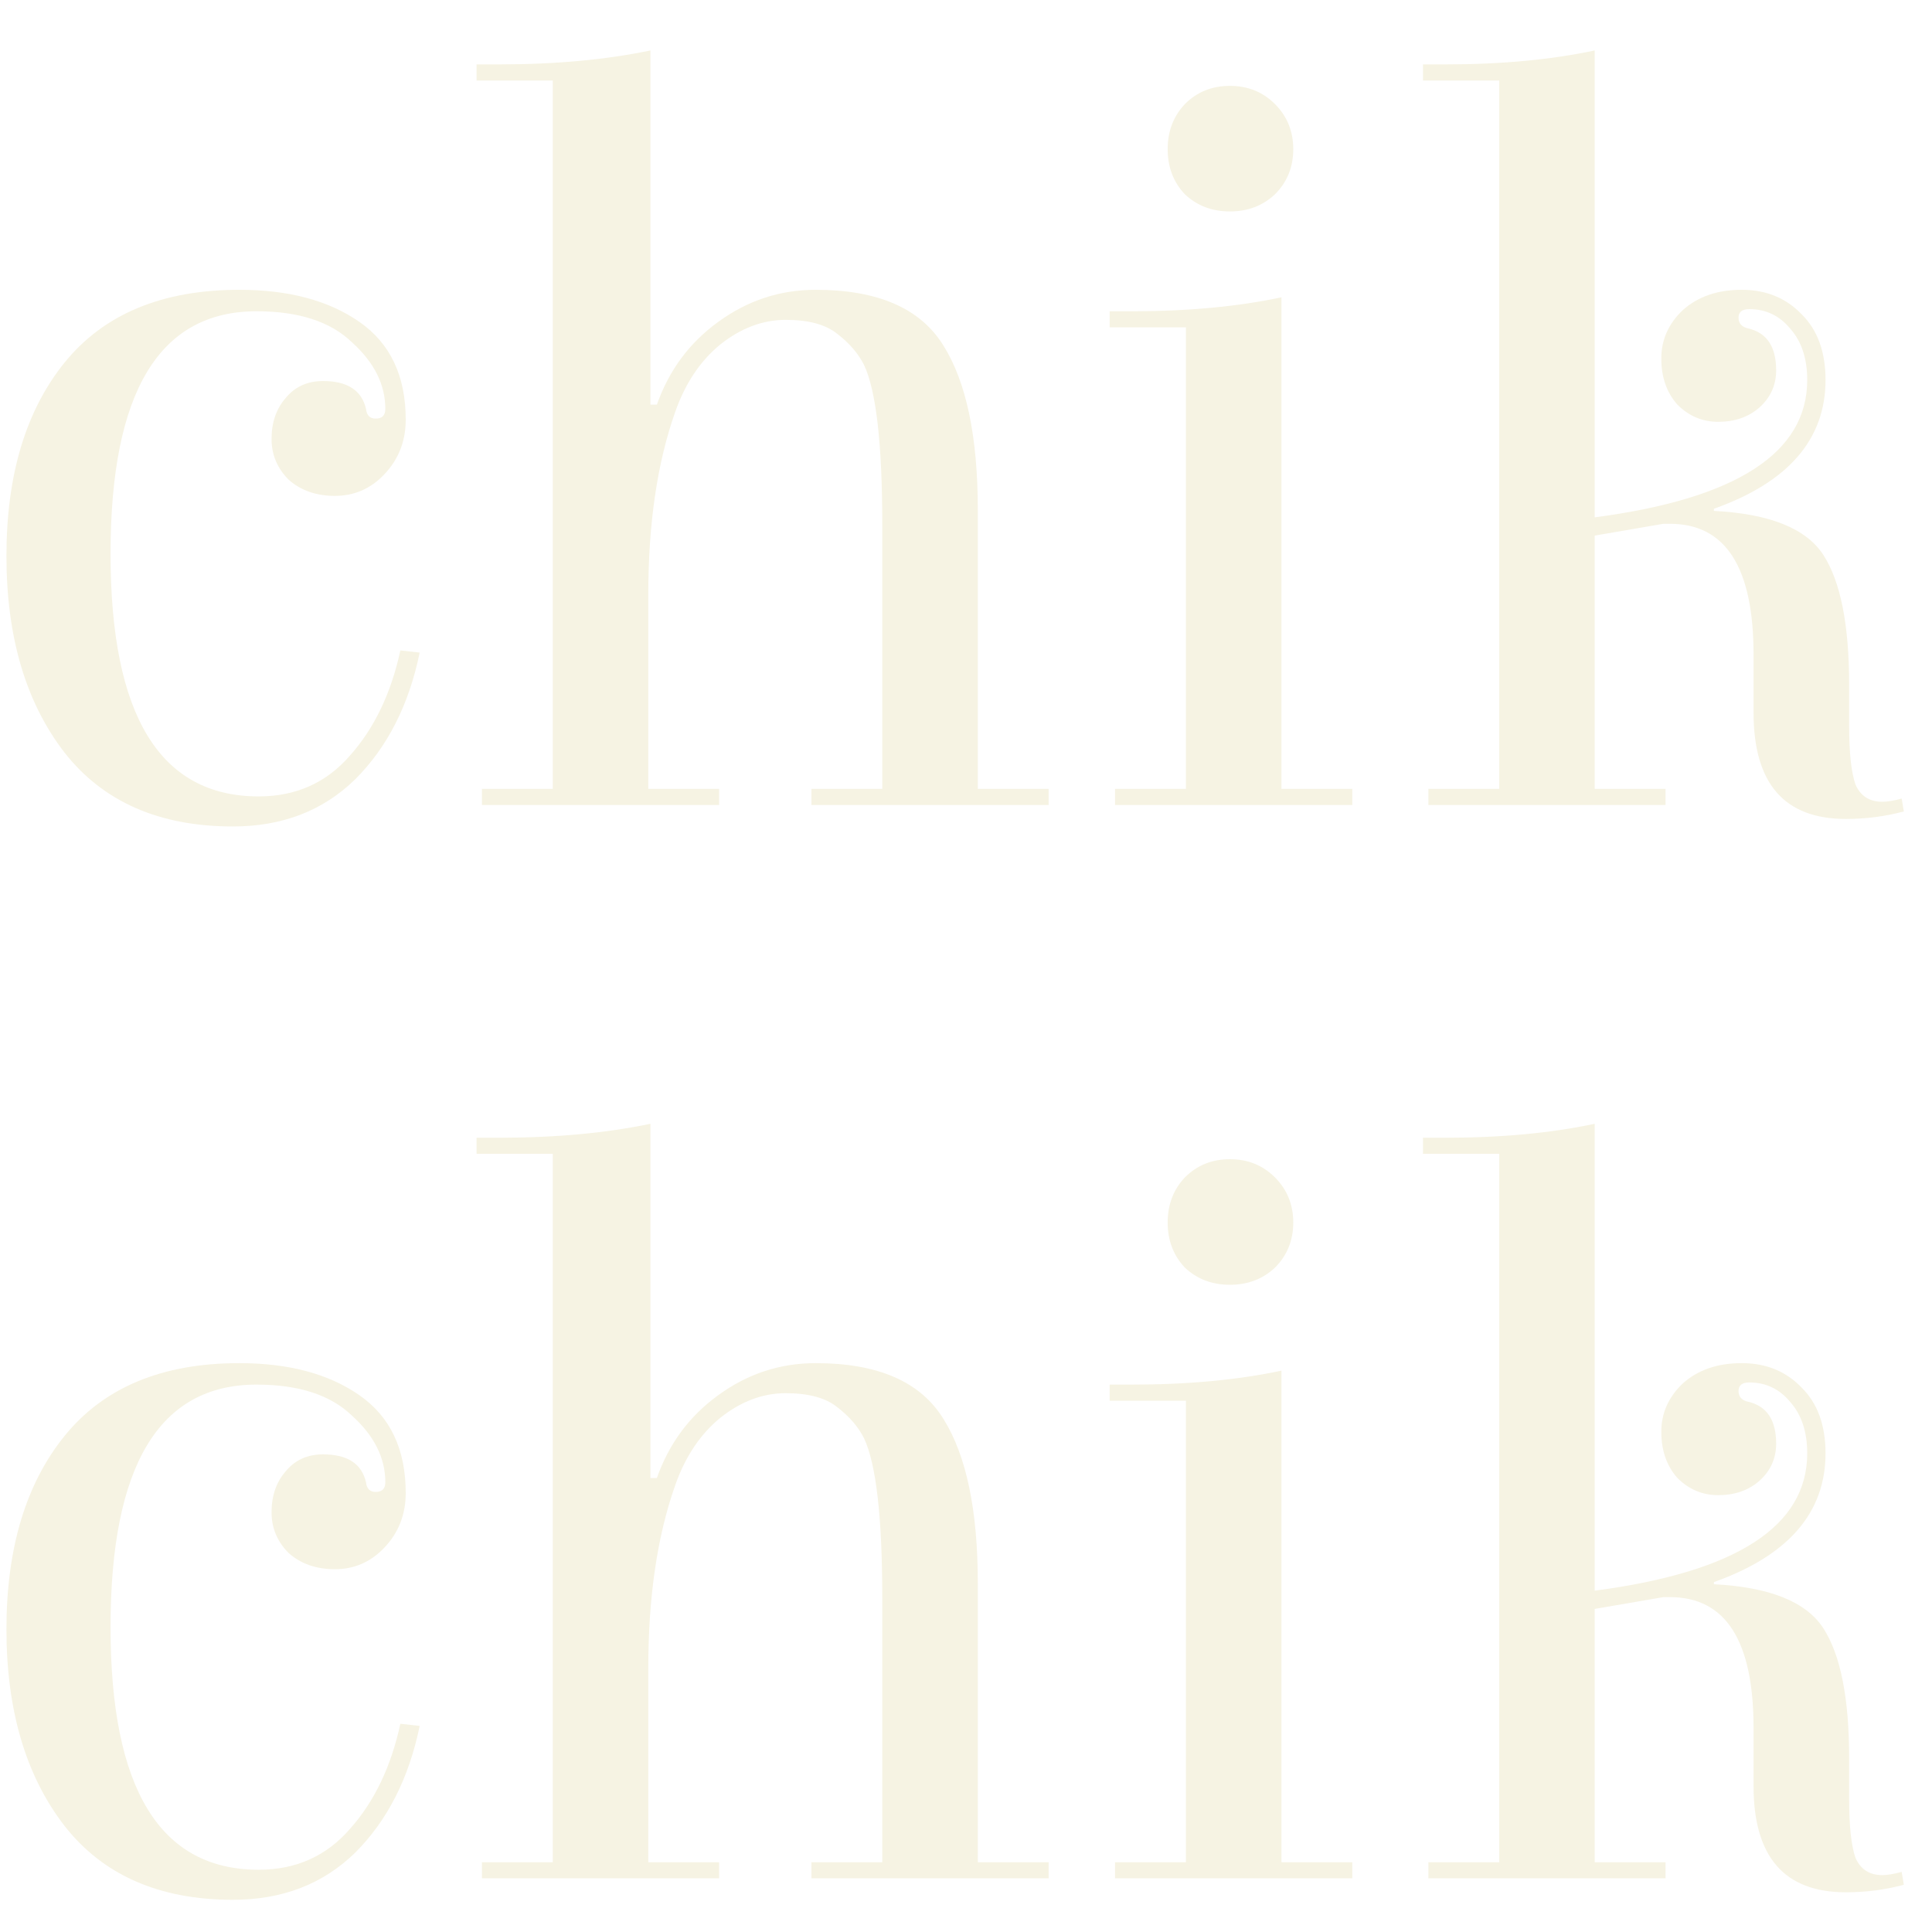
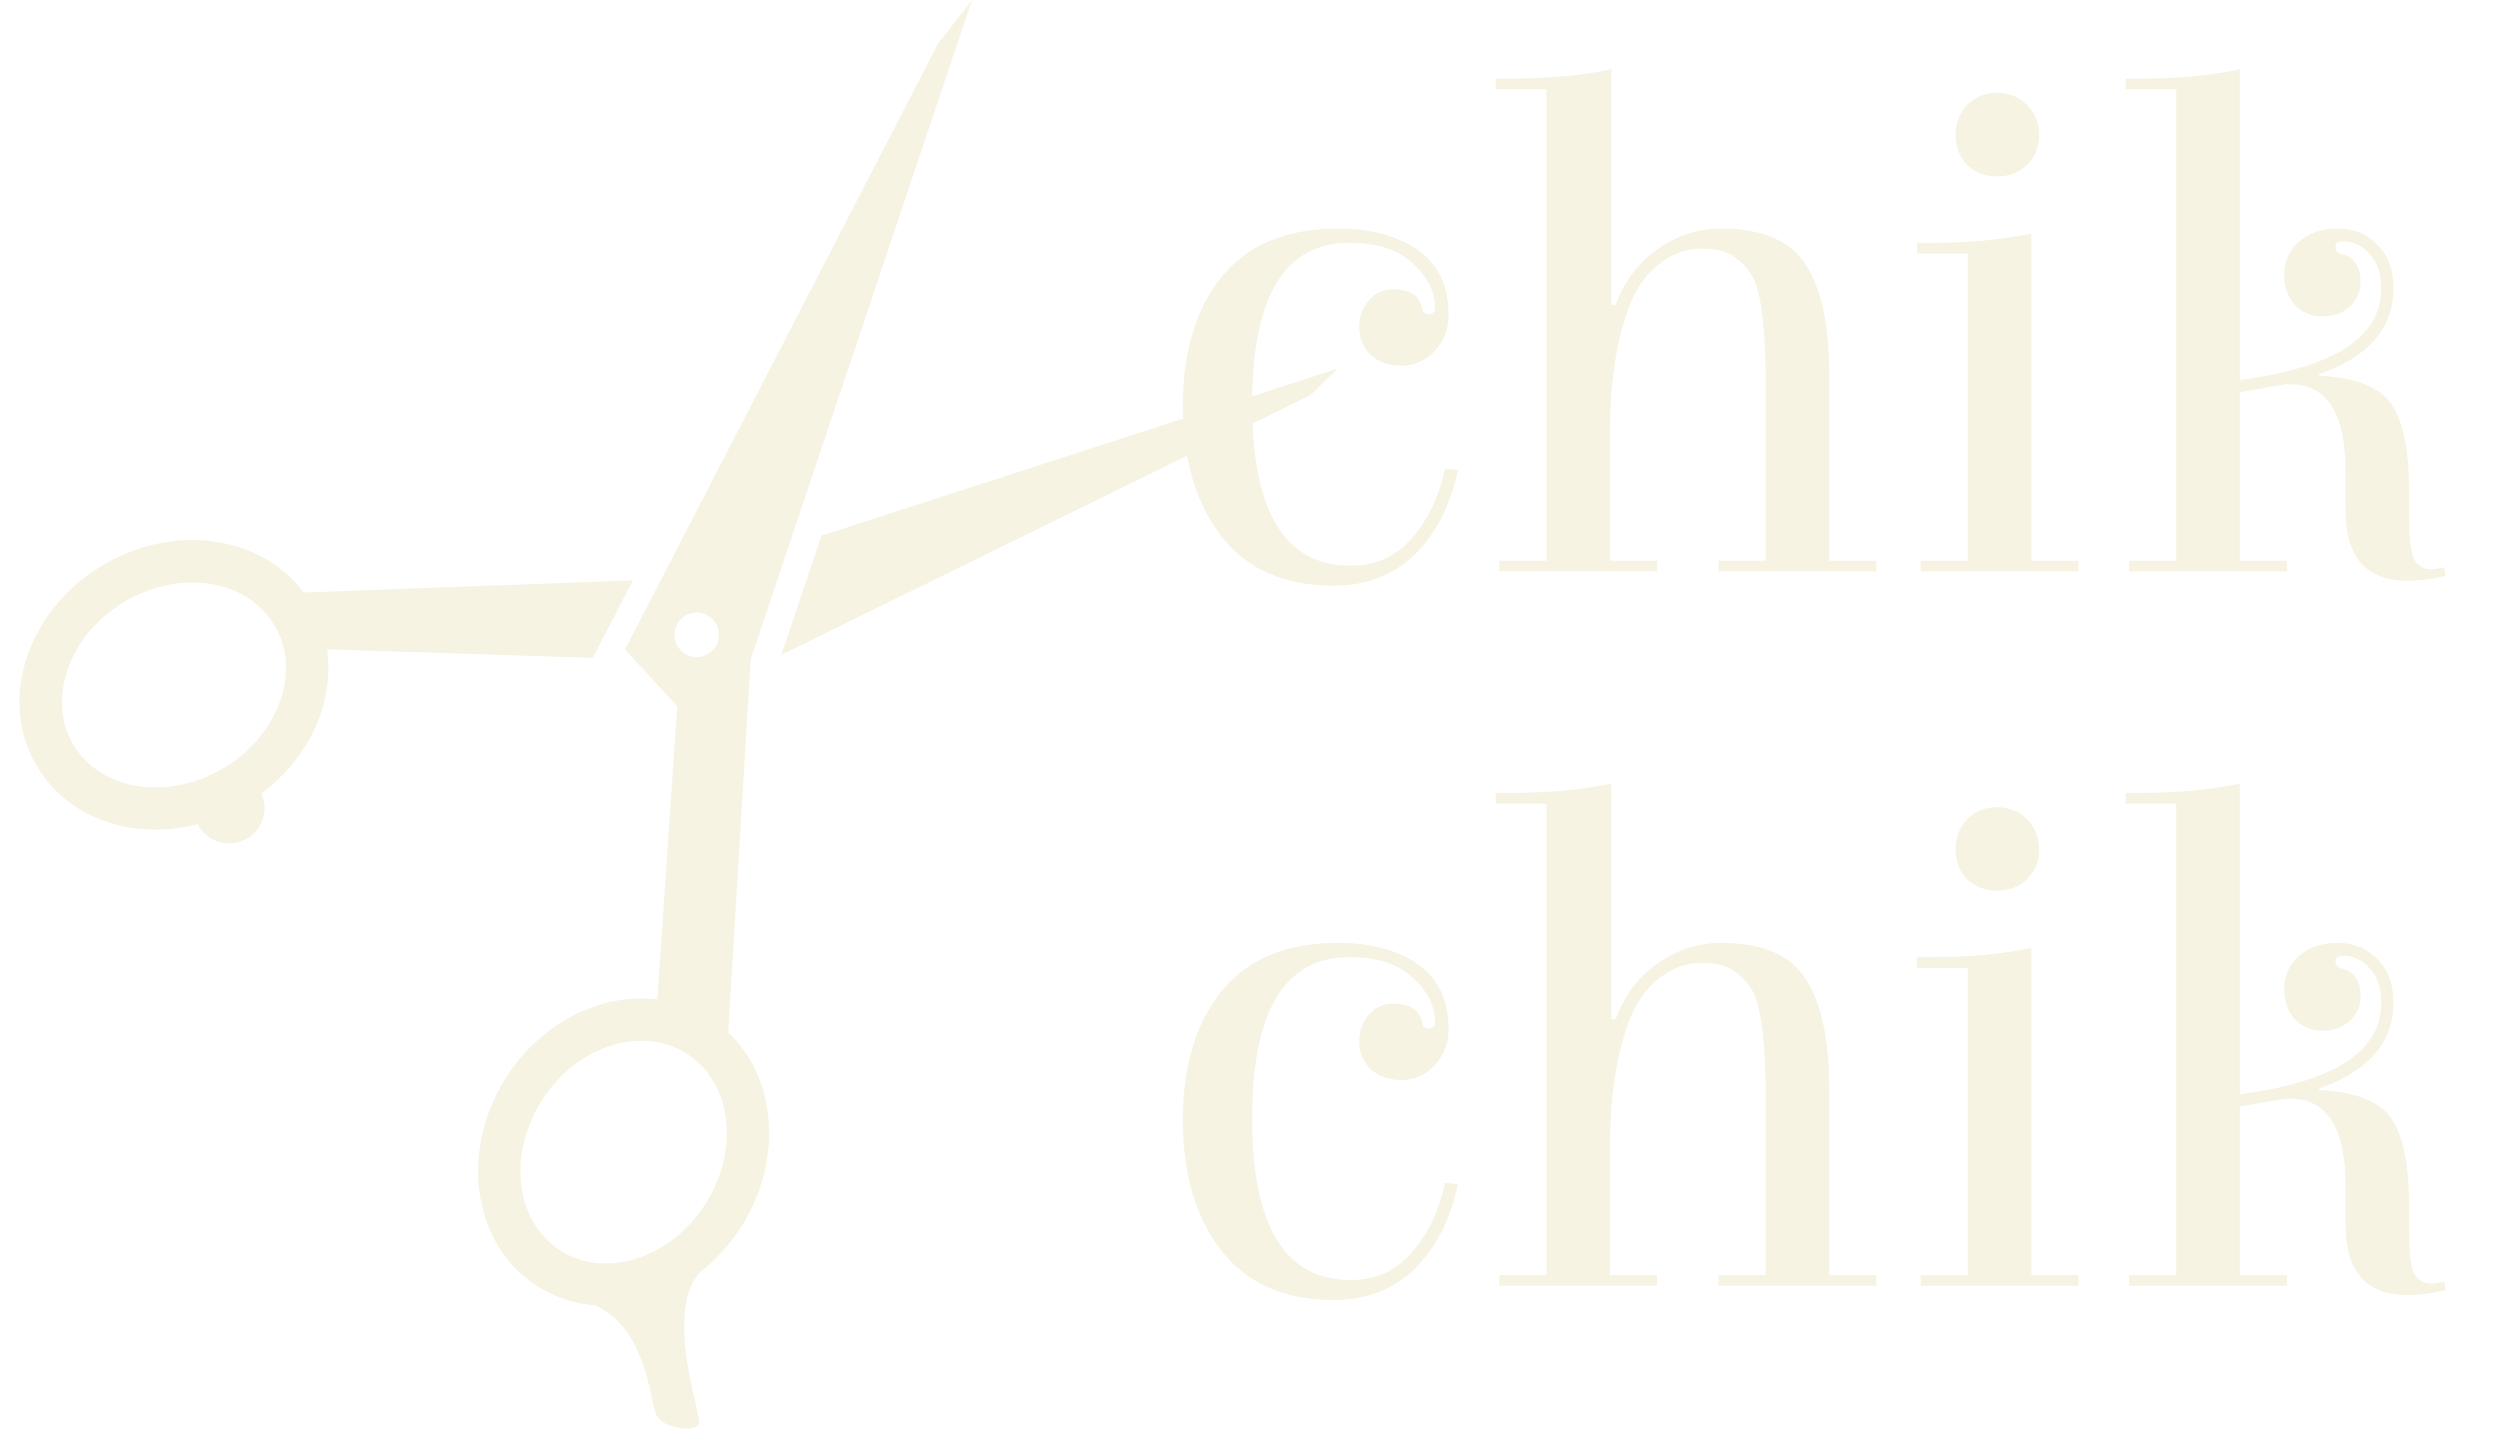
- <svg xmlns="http://www.w3.org/2000/svg" width="36" height="36" viewBox="0 0 36 36" fill="none">
-   <path d="M4.78 5.8C2.967 5.8 2.06 7.307 2.06 10.32C2.06 13.333 2.98 14.84 4.82 14.84C5.513 14.84 6.08 14.587 6.52 14.08C6.973 13.573 7.287 12.92 7.46 12.12L7.82 12.16C7.62 13.133 7.22 13.92 6.62 14.52C6.02 15.107 5.26 15.4 4.34 15.4C2.967 15.4 1.92 14.94 1.2 14.02C0.48 13.087 0.12 11.867 0.12 10.36C0.12 8.853 0.48 7.653 1.2 6.76C1.933 5.853 3.02 5.4 4.46 5.4C5.38 5.4 6.127 5.6 6.7 6C7.273 6.4 7.56 7.007 7.56 7.82C7.56 8.22 7.427 8.56 7.16 8.84C6.907 9.107 6.6 9.24 6.24 9.24C5.893 9.24 5.607 9.14 5.38 8.94C5.167 8.727 5.06 8.473 5.06 8.18C5.06 7.873 5.147 7.62 5.32 7.42C5.493 7.207 5.727 7.1 6.02 7.1C6.473 7.1 6.74 7.273 6.82 7.62C6.833 7.74 6.893 7.8 7 7.8C7.12 7.8 7.18 7.74 7.18 7.62C7.18 7.167 6.973 6.753 6.56 6.38C6.16 5.993 5.567 5.8 4.78 5.8Z" fill="#F6F3E3" />
-   <path d="M13.4 14.7V15H8.98V14.7H10.3V1.5H8.88V1.2H9.3C10.353 1.2 11.293 1.113 12.12 0.94V7.54H12.24C12.466 6.9 12.846 6.387 13.38 6C13.926 5.6 14.533 5.4 15.2 5.4C16.36 5.4 17.153 5.747 17.58 6.44C18.006 7.12 18.22 8.14 18.22 9.5V14.7H19.54V15H15.12V14.7H16.44V9.78C16.44 8.273 16.326 7.28 16.1 6.8C15.993 6.587 15.826 6.393 15.6 6.22C15.386 6.047 15.066 5.96 14.64 5.96C14.213 5.96 13.806 6.113 13.42 6.42C13.046 6.727 12.766 7.147 12.58 7.68C12.246 8.627 12.08 9.76 12.08 11.08V14.7H13.4Z" fill="#F6F3E3" />
-   <path d="M23.878 14.7H25.198V15H20.777V14.7H22.098V6.1H20.677V5.8H21.098C22.137 5.8 23.064 5.713 23.878 5.54V14.7ZM22.078 3.62C21.864 3.393 21.758 3.113 21.758 2.78C21.758 2.447 21.864 2.167 22.078 1.94C22.304 1.713 22.584 1.6 22.918 1.6C23.251 1.6 23.531 1.713 23.758 1.94C23.984 2.167 24.098 2.447 24.098 2.78C24.098 3.113 23.984 3.393 23.758 3.62C23.531 3.833 23.251 3.94 22.918 3.94C22.584 3.94 22.304 3.833 22.078 3.62Z" fill="#F6F3E3" />
-   <path d="M30.995 9.76L29.715 9.98V14.7H31.035V15H26.616V14.7H27.936V1.5H26.515V1.2H26.936C27.976 1.2 28.902 1.113 29.715 0.94V9.64C32.355 9.293 33.675 8.44 33.675 7.08C33.675 6.68 33.569 6.36 33.355 6.12C33.156 5.88 32.902 5.76 32.596 5.76C32.462 5.76 32.395 5.813 32.395 5.92C32.395 6.027 32.456 6.093 32.575 6.12C32.922 6.2 33.096 6.46 33.096 6.9C33.096 7.18 32.989 7.413 32.776 7.6C32.575 7.773 32.322 7.86 32.016 7.86C31.722 7.86 31.469 7.753 31.256 7.54C31.055 7.313 30.956 7.027 30.956 6.68C30.956 6.333 31.089 6.033 31.355 5.78C31.636 5.527 32.002 5.4 32.456 5.4C32.909 5.4 33.282 5.553 33.575 5.86C33.869 6.153 34.016 6.56 34.016 7.08C34.016 8.187 33.322 8.987 31.936 9.48V9.52C32.975 9.573 33.656 9.847 33.975 10.34C34.295 10.833 34.456 11.64 34.456 12.76V13.52C34.456 14.027 34.495 14.393 34.575 14.62C34.669 14.833 34.836 14.94 35.075 14.94C35.169 14.94 35.289 14.92 35.435 14.88L35.475 15.12C35.129 15.213 34.769 15.26 34.395 15.26C33.249 15.26 32.675 14.6 32.675 13.28V12.2C32.675 10.573 32.156 9.76 31.116 9.76H30.995Z" fill="#F6F3E3" />
-   <path d="M4.78 25.8C2.967 25.8 2.06 27.307 2.06 30.32C2.06 33.333 2.98 34.84 4.82 34.84C5.513 34.84 6.08 34.587 6.52 34.08C6.973 33.573 7.287 32.92 7.46 32.12L7.82 32.16C7.62 33.133 7.22 33.92 6.62 34.52C6.02 35.107 5.26 35.4 4.34 35.4C2.967 35.4 1.92 34.94 1.2 34.02C0.48 33.087 0.12 31.867 0.12 30.36C0.12 28.853 0.48 27.653 1.2 26.76C1.933 25.853 3.02 25.4 4.46 25.4C5.38 25.4 6.127 25.6 6.7 26C7.273 26.4 7.56 27.007 7.56 27.82C7.56 28.22 7.427 28.56 7.16 28.84C6.907 29.107 6.6 29.24 6.24 29.24C5.893 29.24 5.607 29.14 5.38 28.94C5.167 28.727 5.06 28.473 5.06 28.18C5.06 27.873 5.147 27.62 5.32 27.42C5.493 27.207 5.727 27.1 6.02 27.1C6.473 27.1 6.74 27.273 6.82 27.62C6.833 27.74 6.893 27.8 7 27.8C7.12 27.8 7.18 27.74 7.18 27.62C7.18 27.167 6.973 26.753 6.56 26.38C6.16 25.993 5.567 25.8 4.78 25.8Z" fill="#F6F3E3" />
-   <path d="M13.4 34.7V35H8.98V34.7H10.3V21.5H8.88V21.2H9.3C10.353 21.2 11.293 21.113 12.12 20.94V27.54H12.24C12.466 26.9 12.846 26.387 13.38 26C13.926 25.6 14.533 25.4 15.2 25.4C16.36 25.4 17.153 25.747 17.58 26.44C18.006 27.12 18.22 28.14 18.22 29.5V34.7H19.54V35H15.12V34.7H16.44V29.78C16.44 28.273 16.326 27.28 16.1 26.8C15.993 26.587 15.826 26.393 15.6 26.22C15.386 26.047 15.066 25.96 14.64 25.96C14.213 25.96 13.806 26.113 13.42 26.42C13.046 26.727 12.766 27.147 12.58 27.68C12.246 28.627 12.08 29.76 12.08 31.08V34.7H13.4Z" fill="#F6F3E3" />
-   <path d="M23.878 34.7H25.198V35H20.777V34.7H22.098V26.1H20.677V25.8H21.098C22.137 25.8 23.064 25.713 23.878 25.54V34.7ZM22.078 23.62C21.864 23.393 21.758 23.113 21.758 22.78C21.758 22.447 21.864 22.167 22.078 21.94C22.304 21.713 22.584 21.6 22.918 21.6C23.251 21.6 23.531 21.713 23.758 21.94C23.984 22.167 24.098 22.447 24.098 22.78C24.098 23.113 23.984 23.393 23.758 23.62C23.531 23.833 23.251 23.94 22.918 23.94C22.584 23.94 22.304 23.833 22.078 23.62Z" fill="#F6F3E3" />
-   <path d="M30.995 29.76L29.715 29.98V34.7H31.035V35H26.616V34.7H27.936V21.5H26.515V21.2H26.936C27.976 21.2 28.902 21.113 29.715 20.94V29.64C32.355 29.293 33.675 28.44 33.675 27.08C33.675 26.68 33.569 26.36 33.355 26.12C33.156 25.88 32.902 25.76 32.596 25.76C32.462 25.76 32.395 25.813 32.395 25.92C32.395 26.027 32.456 26.093 32.575 26.12C32.922 26.2 33.096 26.46 33.096 26.9C33.096 27.18 32.989 27.413 32.776 27.6C32.575 27.773 32.322 27.86 32.016 27.86C31.722 27.86 31.469 27.753 31.256 27.54C31.055 27.313 30.956 27.027 30.956 26.68C30.956 26.333 31.089 26.033 31.355 25.78C31.636 25.527 32.002 25.4 32.456 25.4C32.909 25.4 33.282 25.553 33.575 25.86C33.869 26.153 34.016 26.56 34.016 27.08C34.016 28.187 33.322 28.987 31.936 29.48V29.52C32.975 29.573 33.656 29.847 33.975 30.34C34.295 30.833 34.456 31.64 34.456 32.76V33.52C34.456 34.027 34.495 34.393 34.575 34.62C34.669 34.833 34.836 34.94 35.075 34.94C35.169 34.94 35.289 34.92 35.435 34.88L35.475 35.12C35.129 35.213 34.769 35.26 34.395 35.26C33.249 35.26 32.675 34.6 32.675 33.28V32.2C32.675 30.573 32.156 29.76 31.116 29.76H30.995Z" fill="#F6F3E3" />
+ <svg xmlns="http://www.w3.org/2000/svg" width="70" height="40" viewBox="0 0 70 40" fill="none">
+   <path d="M36.694 11.065L37.456 10.32L22.999 14.999L21.878 18.335L36.694 11.065Z" fill="#F6F3E3" />
+   <path d="M17.722 16.25L8.504 16.59C8.419 16.476 8.327 16.366 8.228 16.264C6.941 14.925 4.687 14.743 2.87 15.829C1.861 16.431 1.112 17.339 0.759 18.385C0.395 19.463 0.495 20.558 1.04 21.468C1.174 21.694 1.334 21.903 1.516 22.091C2.501 23.114 4.051 23.461 5.539 23.079C5.581 23.16 5.633 23.241 5.7 23.311C6.081 23.705 6.71 23.718 7.105 23.338C7.414 23.04 7.486 22.591 7.322 22.22C8.104 21.633 8.687 20.85 8.985 19.967C9.189 19.366 9.241 18.76 9.159 18.183L16.599 18.42L17.722 16.25ZM7.855 19.59C7.594 20.368 7.028 21.048 6.261 21.505C4.915 22.31 3.28 22.209 2.372 21.268C2.253 21.143 2.148 21.007 2.06 20.861C1.697 20.255 1.636 19.512 1.886 18.769C2.148 17.991 2.714 17.312 3.479 16.853C4.825 16.048 6.462 16.148 7.368 17.091C7.487 17.215 7.592 17.353 7.68 17.499C8.046 18.104 8.106 18.848 7.855 19.59Z" fill="#F6F3E3" />
+   <path d="M19.574 39.85C19.637 39.594 18.581 36.724 19.603 35.621C20.036 35.282 20.419 34.867 20.73 34.39C21.884 32.614 21.789 30.355 20.502 29.018C20.467 28.982 20.427 28.95 20.39 28.914L21.019 18.464L27.216 0.001L26.264 1.224L17.499 18.186L18.962 19.775L18.406 27.98C17.896 27.92 17.363 27.965 16.828 28.121C15.77 28.434 14.835 29.147 14.194 30.132C13.039 31.908 13.134 34.167 14.421 35.505C14.603 35.691 14.807 35.86 15.026 36.001C15.521 36.324 16.078 36.505 16.663 36.551C18.102 37.194 18.194 39.188 18.367 39.599C18.542 40.014 19.506 40.121 19.574 39.85ZM19.058 18.209C18.82 17.96 18.828 17.566 19.076 17.327C19.324 17.09 19.718 17.096 19.957 17.345C20.195 17.592 20.188 17.988 19.94 18.226C19.691 18.465 19.296 18.457 19.058 18.209ZM17.76 35.258C17.007 35.48 16.267 35.388 15.675 35.005C15.531 34.911 15.398 34.802 15.279 34.676C14.371 33.735 14.335 32.094 15.19 30.782C15.676 30.032 16.377 29.495 17.165 29.262C17.918 29.039 18.656 29.131 19.248 29.514C19.392 29.609 19.525 29.719 19.644 29.844C20.552 30.786 20.587 32.425 19.733 33.74C19.246 34.486 18.545 35.027 17.76 35.258Z" fill="#F6F3E3" />
+   <path d="M37.78 6.8C35.967 6.8 35.06 8.307 35.06 11.32C35.06 14.333 35.98 15.84 37.82 15.84C38.513 15.84 39.08 15.587 39.52 15.08C39.973 14.573 40.287 13.92 40.46 13.12L40.82 13.16C40.62 14.133 40.22 14.92 39.62 15.52C39.02 16.107 38.26 16.4 37.34 16.4C35.967 16.4 34.92 15.94 34.2 15.02C33.48 14.087 33.12 12.867 33.12 11.36C33.12 9.853 33.48 8.653 34.2 7.76C34.933 6.853 36.02 6.4 37.46 6.4C38.38 6.4 39.127 6.6 39.7 7C40.273 7.4 40.56 8.007 40.56 8.82C40.56 9.22 40.427 9.56 40.16 9.84C39.907 10.107 39.6 10.24 39.24 10.24C38.893 10.24 38.607 10.14 38.38 9.94C38.167 9.727 38.06 9.473 38.06 9.18C38.06 8.873 38.147 8.62 38.32 8.42C38.493 8.207 38.727 8.1 39.02 8.1C39.473 8.1 39.74 8.273 39.82 8.62C39.833 8.74 39.893 8.8 40 8.8C40.12 8.8 40.18 8.74 40.18 8.62C40.18 8.167 39.973 7.753 39.56 7.38C39.16 6.993 38.567 6.8 37.78 6.8Z" fill="#F6F3E3" />
+   <path d="M46.4 15.7V16H41.98V15.7H43.3V2.5H41.88V2.2H42.3C43.353 2.2 44.293 2.113 45.12 1.94V8.54H45.24C45.466 7.9 45.846 7.387 46.38 7C46.926 6.6 47.533 6.4 48.2 6.4C49.36 6.4 50.153 6.747 50.58 7.44C51.006 8.12 51.22 9.14 51.22 10.5V15.7H52.54V16H48.12V15.7H49.44V10.78C49.44 9.273 49.326 8.28 49.1 7.8C48.993 7.587 48.826 7.393 48.6 7.22C48.386 7.047 48.066 6.96 47.64 6.96C47.213 6.96 46.806 7.113 46.42 7.42C46.046 7.727 45.766 8.147 45.58 8.68C45.246 9.627 45.08 10.76 45.08 12.08V15.7H46.4Z" fill="#F6F3E3" />
+   <path d="M56.877 15.7H58.197V16H53.778V15.7H55.097V7.1H53.678V6.8H54.097C55.138 6.8 56.064 6.713 56.877 6.54V15.7ZM55.078 4.62C54.864 4.393 54.758 4.113 54.758 3.78C54.758 3.447 54.864 3.167 55.078 2.94C55.304 2.713 55.584 2.6 55.917 2.6C56.251 2.6 56.531 2.713 56.758 2.94C56.984 3.167 57.097 3.447 57.097 3.78C57.097 4.113 56.984 4.393 56.758 4.62C56.531 4.833 56.251 4.94 55.917 4.94C55.584 4.94 55.304 4.833 55.078 4.62Z" fill="#F6F3E3" />
+   <path d="M63.995 10.76L62.715 10.98V15.7H64.035V16H59.615V15.7H60.935V2.5H59.516V2.2H59.935C60.975 2.2 61.902 2.113 62.715 1.94V10.64C65.356 10.293 66.675 9.44 66.675 8.08C66.675 7.68 66.569 7.36 66.356 7.12C66.156 6.88 65.902 6.76 65.596 6.76C65.462 6.76 65.395 6.813 65.395 6.92C65.395 7.027 65.456 7.093 65.576 7.12C65.922 7.2 66.096 7.46 66.096 7.9C66.096 8.18 65.989 8.413 65.775 8.6C65.576 8.773 65.322 8.86 65.016 8.86C64.722 8.86 64.469 8.753 64.255 8.54C64.055 8.313 63.956 8.027 63.956 7.68C63.956 7.333 64.089 7.033 64.356 6.78C64.635 6.527 65.002 6.4 65.456 6.4C65.909 6.4 66.282 6.553 66.576 6.86C66.869 7.153 67.016 7.56 67.016 8.08C67.016 9.187 66.322 9.987 64.936 10.48V10.52C65.975 10.573 66.656 10.847 66.975 11.34C67.296 11.833 67.456 12.64 67.456 13.76V14.52C67.456 15.027 67.496 15.393 67.576 15.62C67.669 15.833 67.835 15.94 68.076 15.94C68.169 15.94 68.289 15.92 68.436 15.88L68.475 16.12C68.129 16.213 67.769 16.26 67.395 16.26C66.249 16.26 65.675 15.6 65.675 14.28V13.2C65.675 11.573 65.156 10.76 64.115 10.76H63.995Z" fill="#F6F3E3" />
+   <path d="M37.78 26.8C35.967 26.8 35.06 28.307 35.06 31.32C35.06 34.333 35.98 35.84 37.82 35.84C38.513 35.84 39.08 35.587 39.52 35.08C39.973 34.573 40.287 33.92 40.46 33.12L40.82 33.16C40.62 34.133 40.22 34.92 39.62 35.52C39.02 36.107 38.26 36.4 37.34 36.4C35.967 36.4 34.92 35.94 34.2 35.02C33.48 34.087 33.12 32.867 33.12 31.36C33.12 29.853 33.48 28.653 34.2 27.76C34.933 26.853 36.02 26.4 37.46 26.4C38.38 26.4 39.127 26.6 39.7 27C40.273 27.4 40.56 28.007 40.56 28.82C40.56 29.22 40.427 29.56 40.16 29.84C39.907 30.107 39.6 30.24 39.24 30.24C38.893 30.24 38.607 30.14 38.38 29.94C38.167 29.727 38.06 29.473 38.06 29.18C38.06 28.873 38.147 28.62 38.32 28.42C38.493 28.207 38.727 28.1 39.02 28.1C39.473 28.1 39.74 28.273 39.82 28.62C39.833 28.74 39.893 28.8 40 28.8C40.12 28.8 40.18 28.74 40.18 28.62C40.18 28.167 39.973 27.753 39.56 27.38C39.16 26.993 38.567 26.8 37.78 26.8Z" fill="#F6F3E3" />
+   <path d="M46.4 35.7V36H41.98V35.7H43.3V22.5H41.88V22.2H42.3C43.353 22.2 44.293 22.113 45.12 21.94V28.54H45.24C45.466 27.9 45.846 27.387 46.38 27C46.926 26.6 47.533 26.4 48.2 26.4C49.36 26.4 50.153 26.747 50.58 27.44C51.006 28.12 51.22 29.14 51.22 30.5V35.7H52.54V36H48.12V35.7H49.44V30.78C49.44 29.273 49.326 28.28 49.1 27.8C48.993 27.587 48.826 27.393 48.6 27.22C48.386 27.047 48.066 26.96 47.64 26.96C47.213 26.96 46.806 27.113 46.42 27.42C46.046 27.727 45.766 28.147 45.58 28.68C45.246 29.627 45.08 30.76 45.08 32.08V35.7H46.4Z" fill="#F6F3E3" />
+   <path d="M56.877 35.7H58.197V36H53.778V35.7H55.097V27.1H53.678V26.8H54.097C55.138 26.8 56.064 26.713 56.877 26.54V35.7ZM55.078 24.62C54.864 24.393 54.758 24.113 54.758 23.78C54.758 23.447 54.864 23.167 55.078 22.94C55.304 22.713 55.584 22.6 55.917 22.6C56.251 22.6 56.531 22.713 56.758 22.94C56.984 23.167 57.097 23.447 57.097 23.78C57.097 24.113 56.984 24.393 56.758 24.62C56.531 24.833 56.251 24.94 55.917 24.94C55.584 24.94 55.304 24.833 55.078 24.62Z" fill="#F6F3E3" />
+   <path d="M63.995 30.76L62.715 30.98V35.7H64.035V36H59.615V35.7H60.935V22.5H59.516V22.2H59.935C60.975 22.2 61.902 22.113 62.715 21.94V30.64C65.356 30.293 66.675 29.44 66.675 28.08C66.675 27.68 66.569 27.36 66.356 27.12C66.156 26.88 65.902 26.76 65.596 26.76C65.462 26.76 65.395 26.813 65.395 26.92C65.395 27.027 65.456 27.093 65.576 27.12C65.922 27.2 66.096 27.46 66.096 27.9C66.096 28.18 65.989 28.413 65.775 28.6C65.576 28.773 65.322 28.86 65.016 28.86C64.722 28.86 64.469 28.753 64.255 28.54C64.055 28.313 63.956 28.027 63.956 27.68C63.956 27.333 64.089 27.033 64.356 26.78C64.635 26.527 65.002 26.4 65.456 26.4C65.909 26.4 66.282 26.553 66.576 26.86C66.869 27.153 67.016 27.56 67.016 28.08C67.016 29.187 66.322 29.987 64.936 30.48V30.52C65.975 30.573 66.656 30.847 66.975 31.34C67.296 31.833 67.456 32.64 67.456 33.76V34.52C67.456 35.027 67.496 35.393 67.576 35.62C67.669 35.833 67.835 35.94 68.076 35.94C68.169 35.94 68.289 35.92 68.436 35.88L68.475 36.12C68.129 36.213 67.769 36.26 67.395 36.26C66.249 36.26 65.675 35.6 65.675 34.28V33.2C65.675 31.573 65.156 30.76 64.115 30.76H63.995Z" fill="#F6F3E3" />
</svg>
